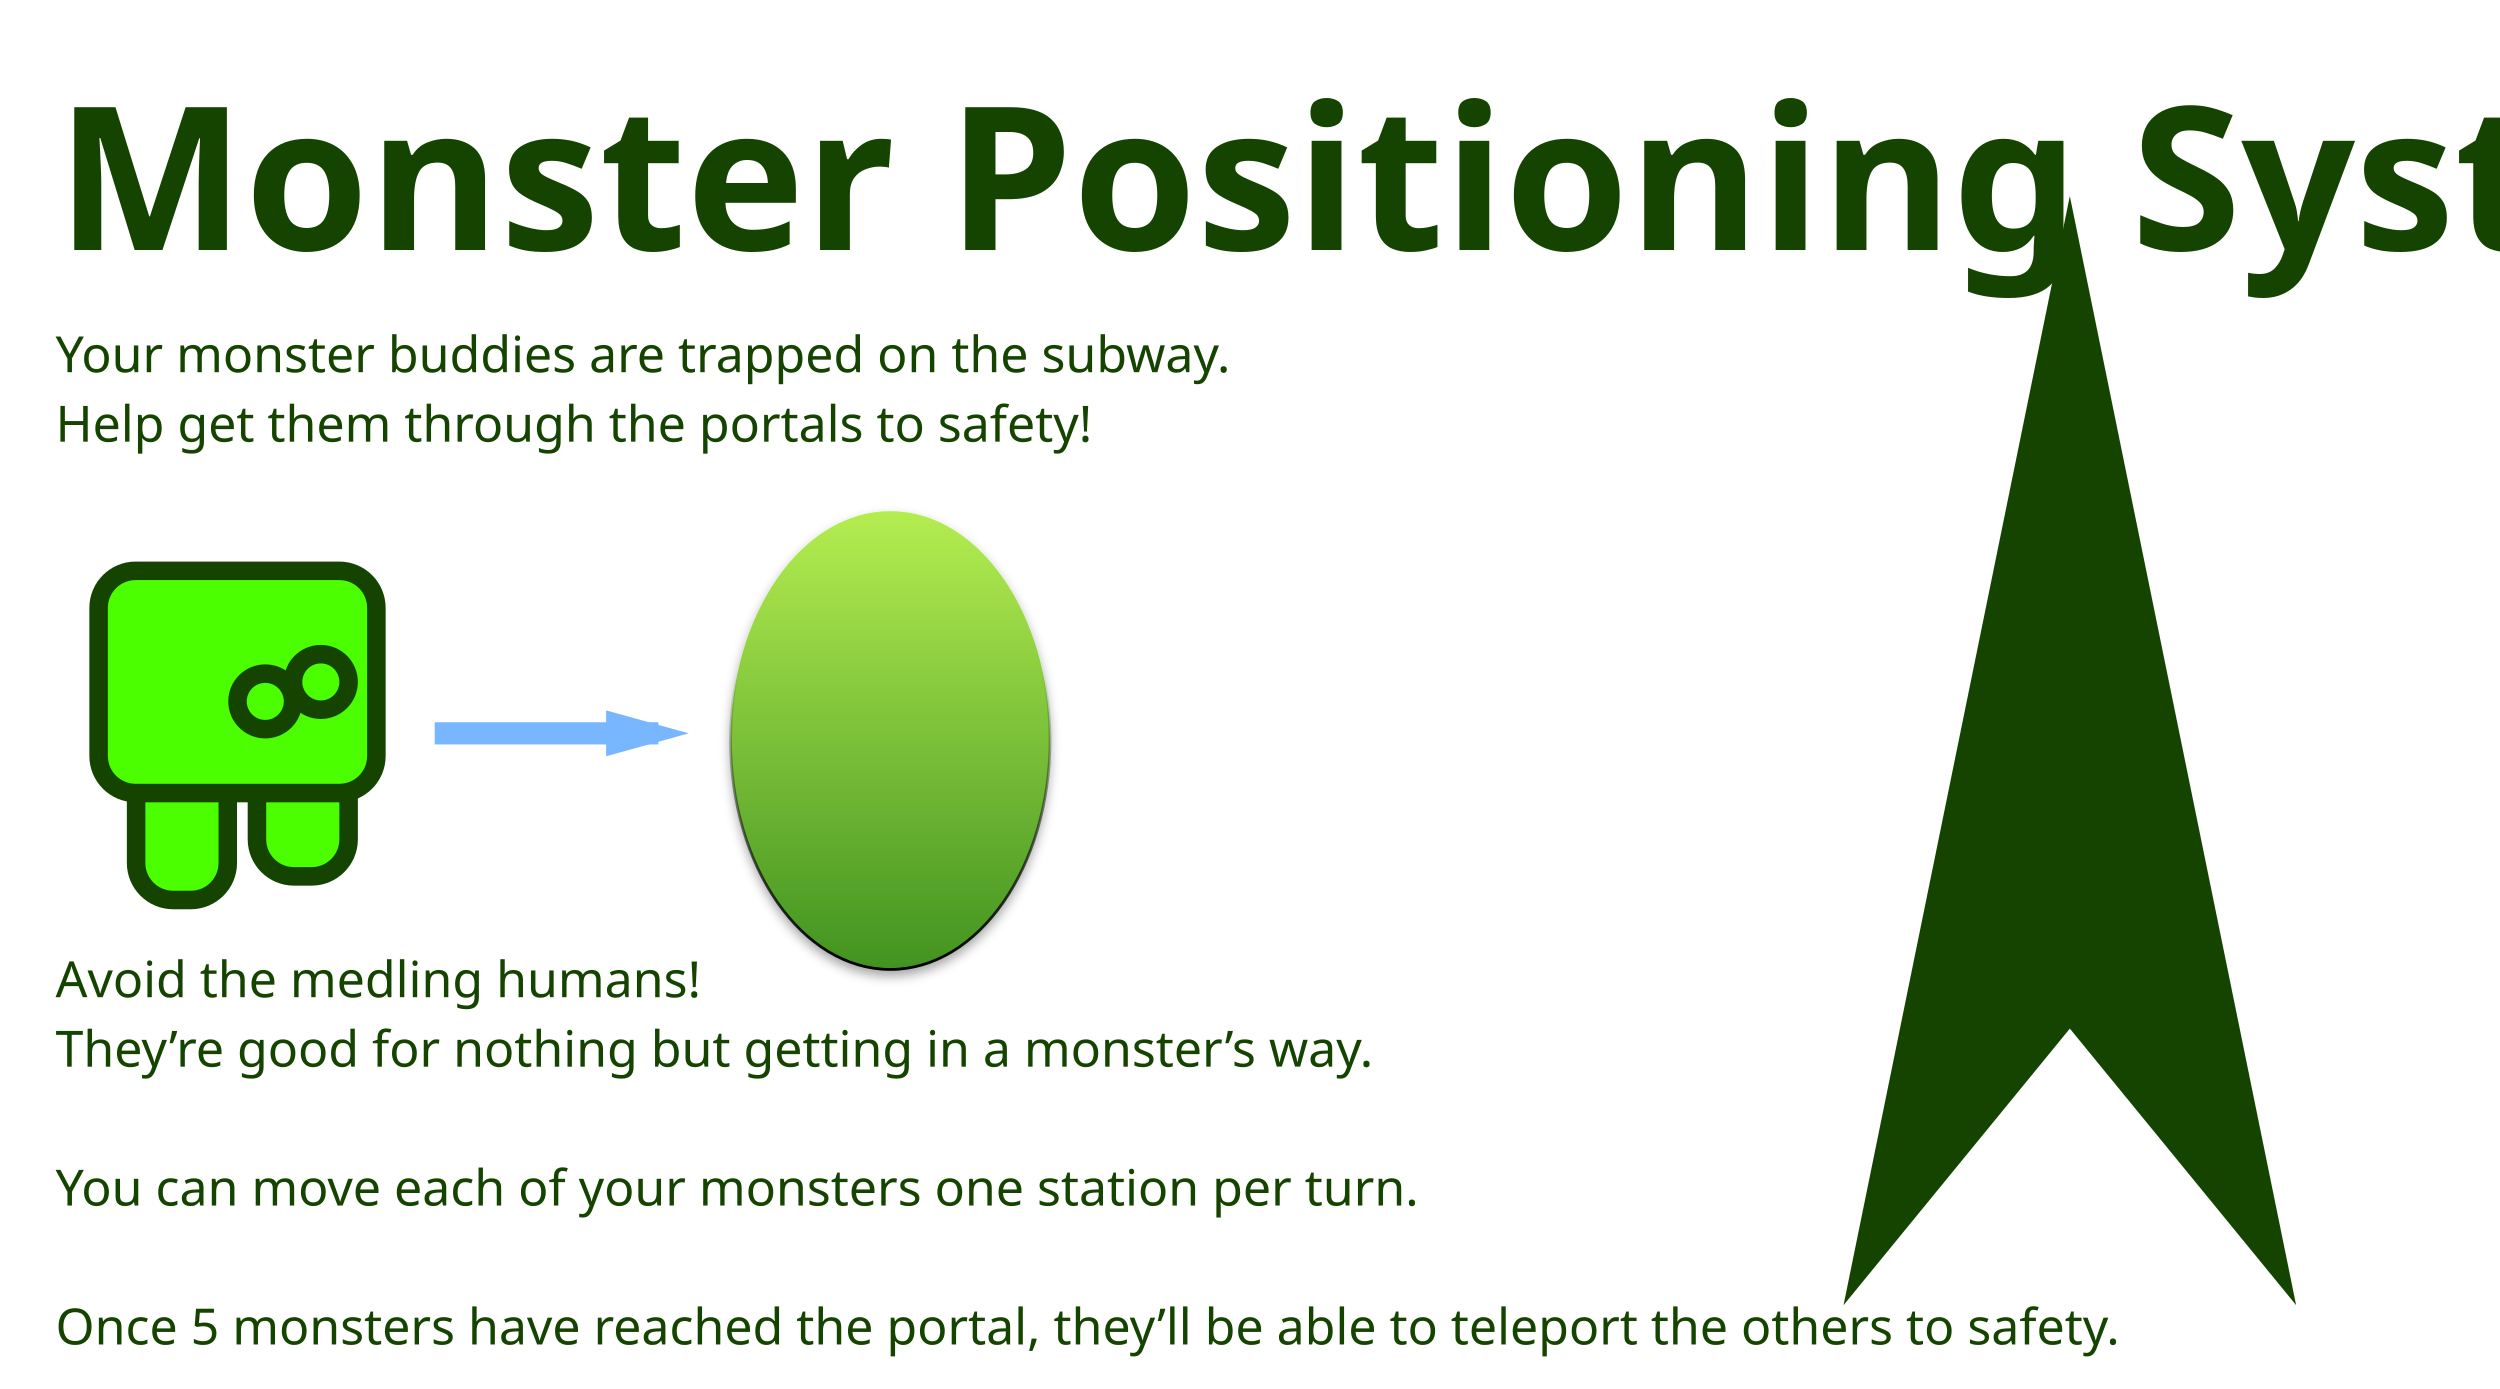
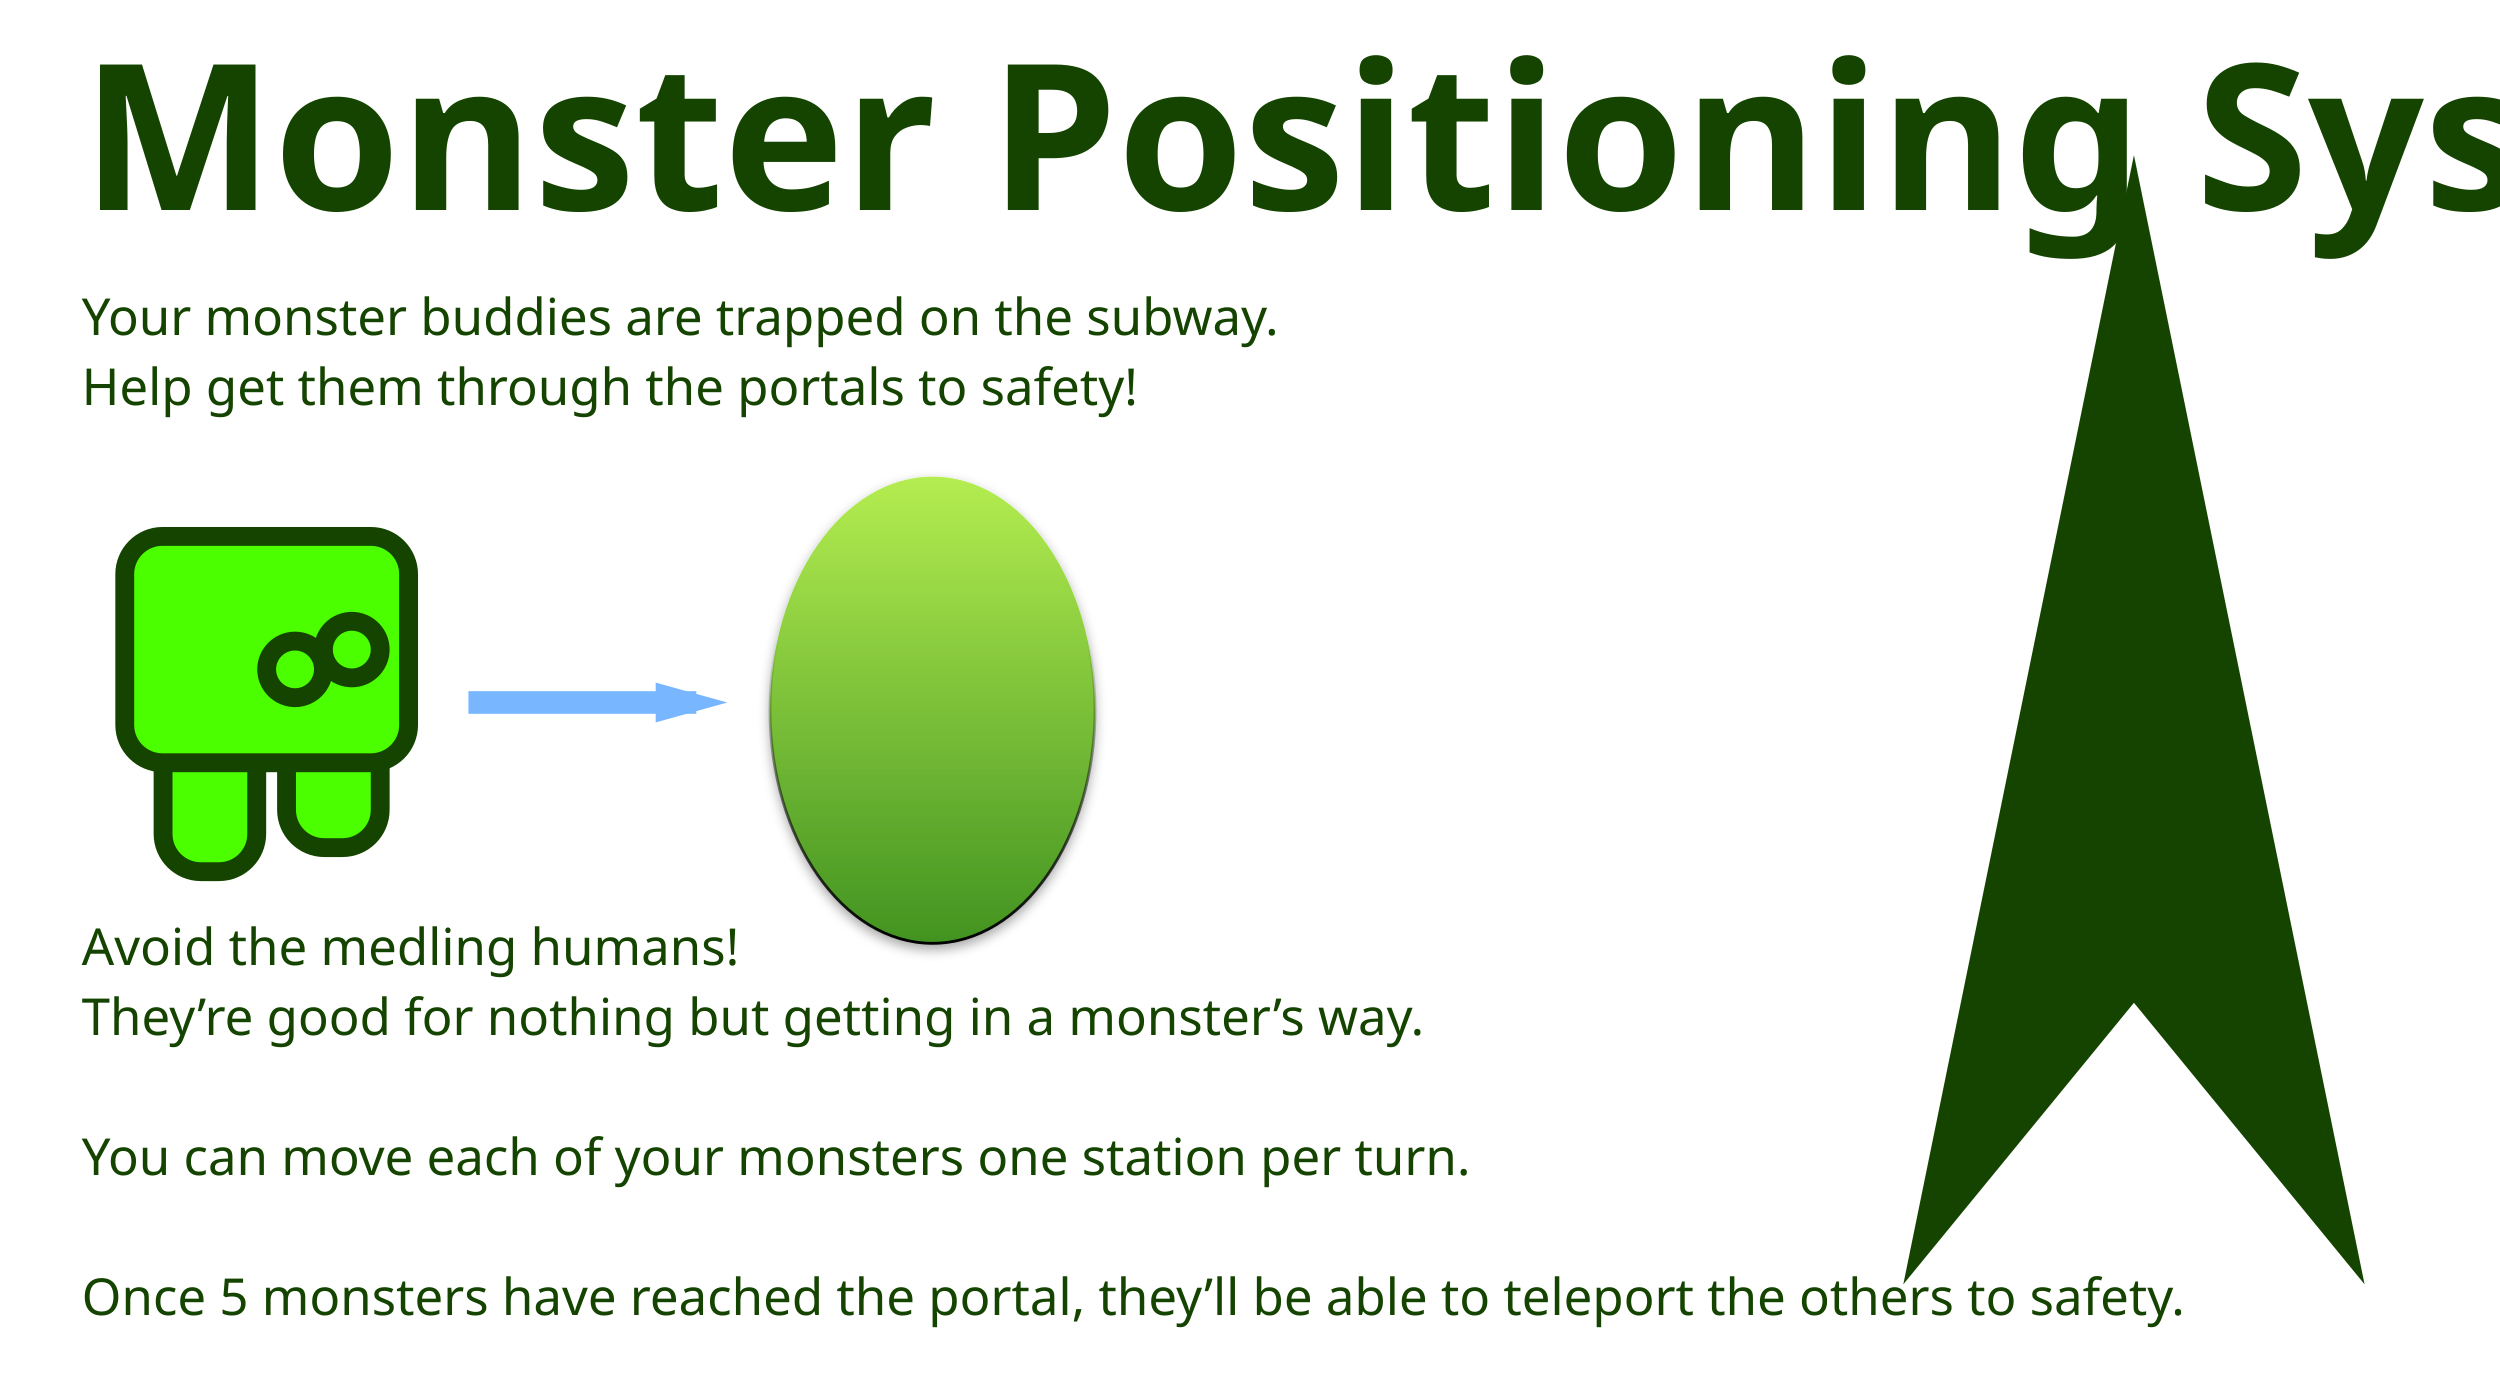
- <svg xmlns="http://www.w3.org/2000/svg" width="900px" height="500px" viewBox="0 0 900 500" version="1.1">
+ <svg xmlns="http://www.w3.org/2000/svg" width="1500px" height="833px" viewBox="0 0 1500 833" version="1.1">
  <defs>
    <linearGradient x1="50%" y1="0%" x2="50%" y2="100%" id="linearGradient-1">
      <stop stop-color="#B4ED50" offset="0%" />
      <stop stop-color="#429321" offset="100%" />
    </linearGradient>
    <linearGradient x1="50%" y1="34.882%" x2="50%" y2="100%" id="linearGradient-2">
      <stop stop-color="#000000" stop-opacity="0" offset="0%" />
      <stop stop-color="#000000" offset="100%" />
    </linearGradient>
    <filter x="-50%" y="-50%" width="200%" height="200%" filterUnits="objectBoundingBox" id="filter-3">
-       <feOffset dx="0" dy="2" in="SourceAlpha" result="shadowOffsetOuter1" />
-       <feGaussianBlur stdDeviation="2" in="shadowOffsetOuter1" result="shadowBlurOuter1" />
+       <feOffset dx="0" dy="3" in="SourceAlpha" result="shadowOffsetOuter1" />
+       <feGaussianBlur stdDeviation="3.5" in="shadowOffsetOuter1" result="shadowBlurOuter1" />
      <feColorMatrix values="0 0 0 0 0   0 0 0 0 0   0 0 0 0 0  0 0 0 0.35 0" in="shadowBlurOuter1" type="matrix" result="shadowMatrixOuter1" />
      <feMerge>
        <feMergeNode in="shadowMatrixOuter1" />
        <feMergeNode in="SourceGraphic" />
      </feMerge>
    </filter>
  </defs>
  <g id="Page-1" stroke="none" stroke-width="1" fill="none" fill-rule="evenodd">
    <g id="iPad-Landscape">
-       <polygon id="Triangle-1-Copy" fill="#144400" points="745.14 70.584 826.606 469.861 745.14 370.298 663.674 469.861 " />
-       <text id="Monster-Positioning-" font-family="Avenir Next Condensed" font-size="72" font-style="condensed" font-weight="bold" fill="#144400">
-         <tspan x="20.253" y="90">Monster Positioning System</tspan>
+       <polygon id="Triangle-1-Copy" fill="#144400" points="1280.364 93.084 1418.749 770.614 1280.364 601.666 1141.978 770.614 " />
+       <text id="Monster-Positioning-" font-family="Avenir Next Condensed" font-size="122.269" font-style="condensed" font-weight="bold" fill="#144400">
+         <tspan x="49" y="126">Monster Positioning System</tspan>
      </text>
-       <text id="Your-monster-buddies" font-family="Avenir Next Condensed" font-size="18" font-style="condensed" font-weight="526" fill="#144400">
-         <tspan x="20" y="134">Your monster buddies are trapped on the subway. </tspan>
-         <tspan x="20" y="159">Help get them through the portals to safety!</tspan>
-         <tspan x="20" y="184" />
-         <tspan x="20" y="209" />
-         <tspan x="20" y="234" />
-         <tspan x="20" y="259" />
-         <tspan x="20" y="284" />
-         <tspan x="20" y="309" />
-         <tspan x="20" y="334" />
-         <tspan x="20" y="359">Avoid the medling humans! </tspan>
-         <tspan x="20" y="384">They’re good for nothing but getting in a monster’s way.</tspan>
-         <tspan x="20" y="409" />
-         <tspan x="20" y="434">You can move each of your monsters one station per turn.</tspan>
-         <tspan x="20" y="459" />
-         <tspan x="20" y="484">Once 5 monsters have reached the portal, they’ll be able to teleport the others to safety.</tspan>
+       <text id="Your-monster-buddies" font-family="Avenir Next Condensed" font-size="30.567" font-style="condensed" font-weight="526" fill="#144400">
+         <tspan x="49" y="201">Your monster buddies are trapped on the subway. </tspan>
+         <tspan x="49" y="243">Help get them through the portals to safety!</tspan>
+         <tspan x="49" y="285" />
+         <tspan x="49" y="327" />
+         <tspan x="49" y="369" />
+         <tspan x="49" y="411" />
+         <tspan x="49" y="453" />
+         <tspan x="49" y="495" />
+         <tspan x="49" y="537" />
+         <tspan x="49" y="579">Avoid the medling humans! </tspan>
+         <tspan x="49" y="621">They’re good for nothing but getting in a monster’s way.</tspan>
+         <tspan x="49" y="663" />
+         <tspan x="49" y="705">You can move each of your monsters one station per turn.</tspan>
+         <tspan x="49" y="747" />
+         <tspan x="49" y="789">Once 5 monsters have reached the portal, they’ll be able to teleport the others to safety.</tspan>
      </text>
-       <path d="M160.5,264 L233,264" id="Line" stroke="#78B7FF" stroke-width="8" stroke-linecap="square" />
-       <path id="Line-decoration-1" d="M233,264 L222.2,261 L222.2,267 L233,264 Z" stroke="#78B7FF" stroke-width="8" stroke-linecap="square" />
-       <ellipse id="Oval-19" stroke="url(#linearGradient-2)" fill="url(#linearGradient-1)" filter="url(#filter-3)" cx="320.5" cy="266.5" rx="57.5" ry="82.5" />
-       <g id="Group" transform="translate(35, 205)" stroke="#144400" stroke-width="6.667" fill="#4CFF00">
-         <rect id="Rectangle-4-Copy" transform="translate(30.5, 79) scale(-1, 1) translate(-30.5, -79) " x="14" y="39" width="33" height="80" rx="13.333" />
-         <rect id="Rectangle-4-Copy-2" transform="translate(74, 70.5) scale(-1, 1) translate(-74, -70.5) " x="57.5" y="30.5" width="33" height="80" rx="13.333" />
-         <rect id="Rectangle-4" transform="translate(50.5, 40.5) scale(-1, 1) translate(-50.5, -40.5) " x="0.5" y="0.5" width="100" height="80" rx="13.333" />
-         <circle id="Oval-5" transform="translate(80.5, 40.5) scale(-1, 1) translate(-80.5, -40.5) " cx="80.5" cy="40.5" r="10" />
-         <circle id="Oval-5-Copy" transform="translate(60.5, 47.5) scale(-1, 1) translate(-60.5, -47.5) " cx="60.5" cy="47.5" r="10" />
+       <path d="M287.849,421.5 L411,421.5" id="Line" stroke="#78B7FF" stroke-width="13.585" stroke-linecap="square" />
+       <path id="Line-decoration-1" d="M411,421.5 L400.2,418.5 L400.2,424.5 L411,421.5 Z" stroke="#78B7FF" stroke-width="13.585" stroke-linecap="square" />
+       <ellipse id="Oval-19" stroke="url(#linearGradient-2)" stroke-width="1.698" fill="url(#linearGradient-1)" filter="url(#filter-3)" cx="559.5" cy="426" rx="97.5" ry="140" />
+       <g id="Group" transform="translate(74, 321)" stroke="#144400" stroke-width="11.321" fill="#4CFF00">
+         <rect id="Rectangle-4-Copy" transform="translate(51.94059, 134.1008) scale(-1, 1) translate(-51.94059, -134.1008) " x="23.842" y="66.202" width="56.198" height="135.798" rx="22.642" />
+         <rect id="Rectangle-4-Copy-2" transform="translate(126.0198, 119.6723) scale(-1, 1) translate(-126.0198, -119.6723) " x="97.921" y="51.773" width="56.198" height="135.798" rx="22.642" />
+         <rect id="Rectangle-4" transform="translate(86, 68.7479) scale(-1, 1) translate(-86, -68.7479) " x="0.851" y="0.849" width="170.297" height="135.798" rx="22.642" />
+         <ellipse id="Oval-5" transform="translate(137.0891, 68.7479) scale(-1, 1) translate(-137.0891, -68.7479) " cx="137.089" cy="68.748" rx="17.03" ry="16.975" />
+         <ellipse id="Oval-5-Copy" transform="translate(103.0297, 80.63025) scale(-1, 1) translate(-103.0297, -80.63025) " cx="103.03" cy="80.63" rx="17.03" ry="16.975" />
      </g>
    </g>
  </g>
</svg>
